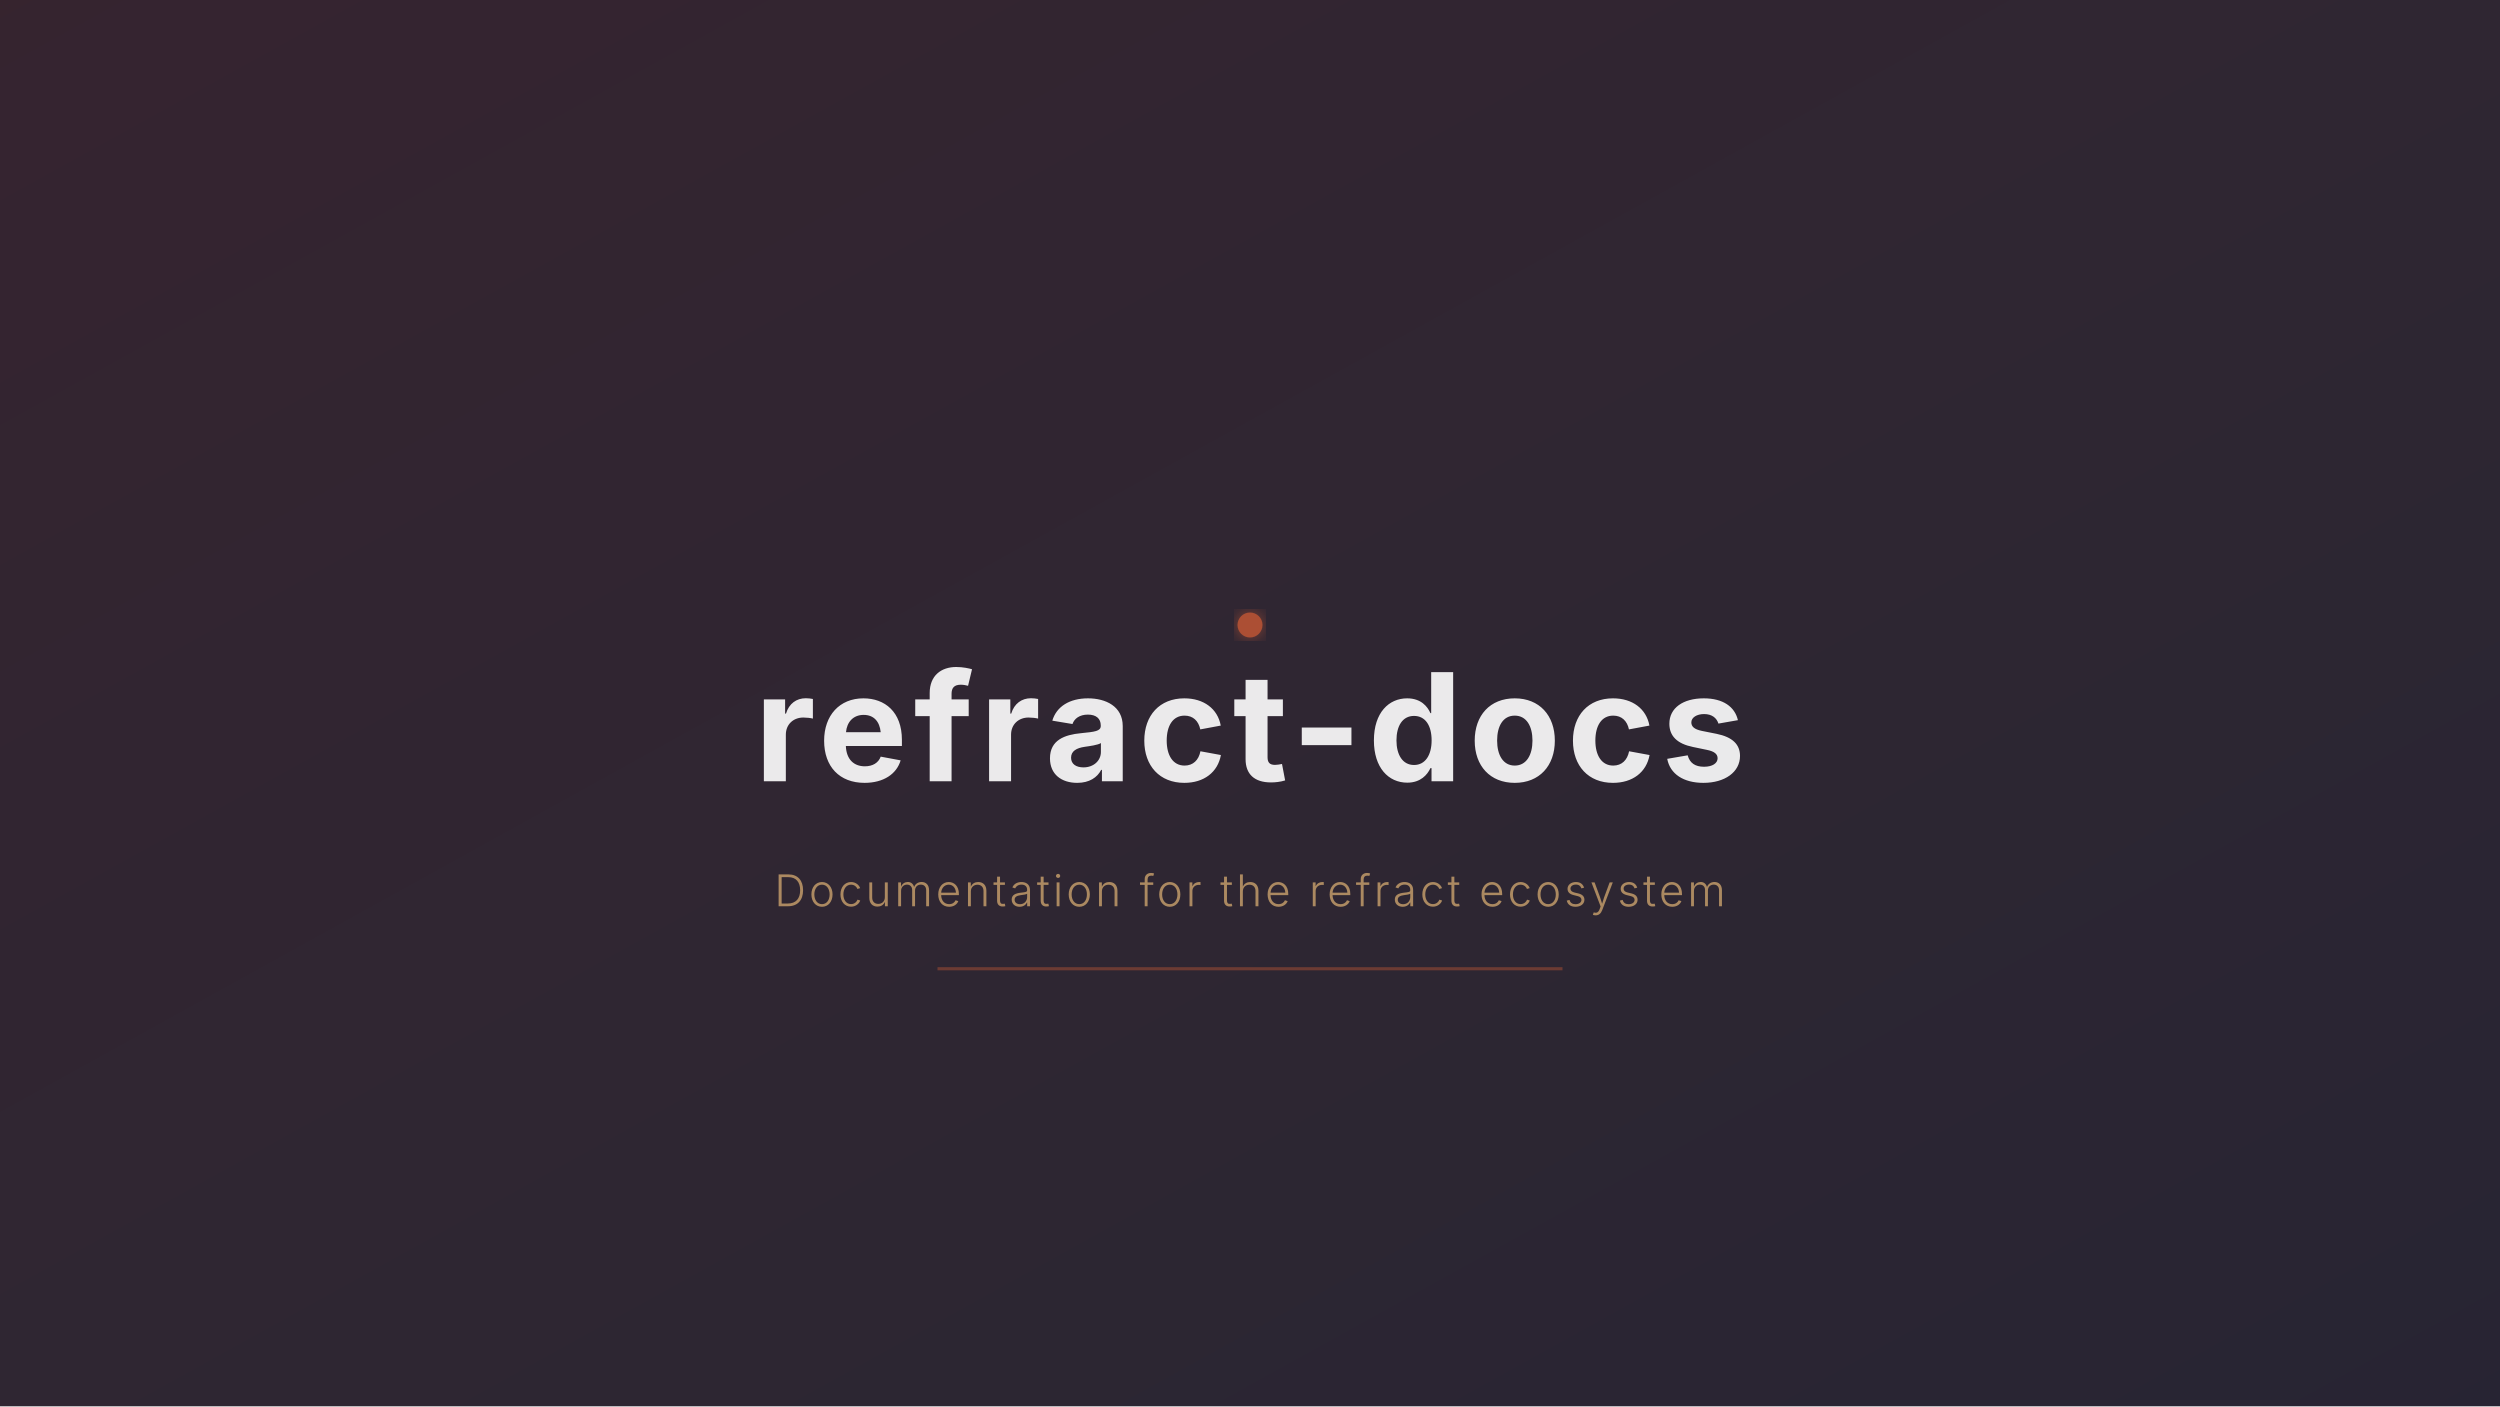
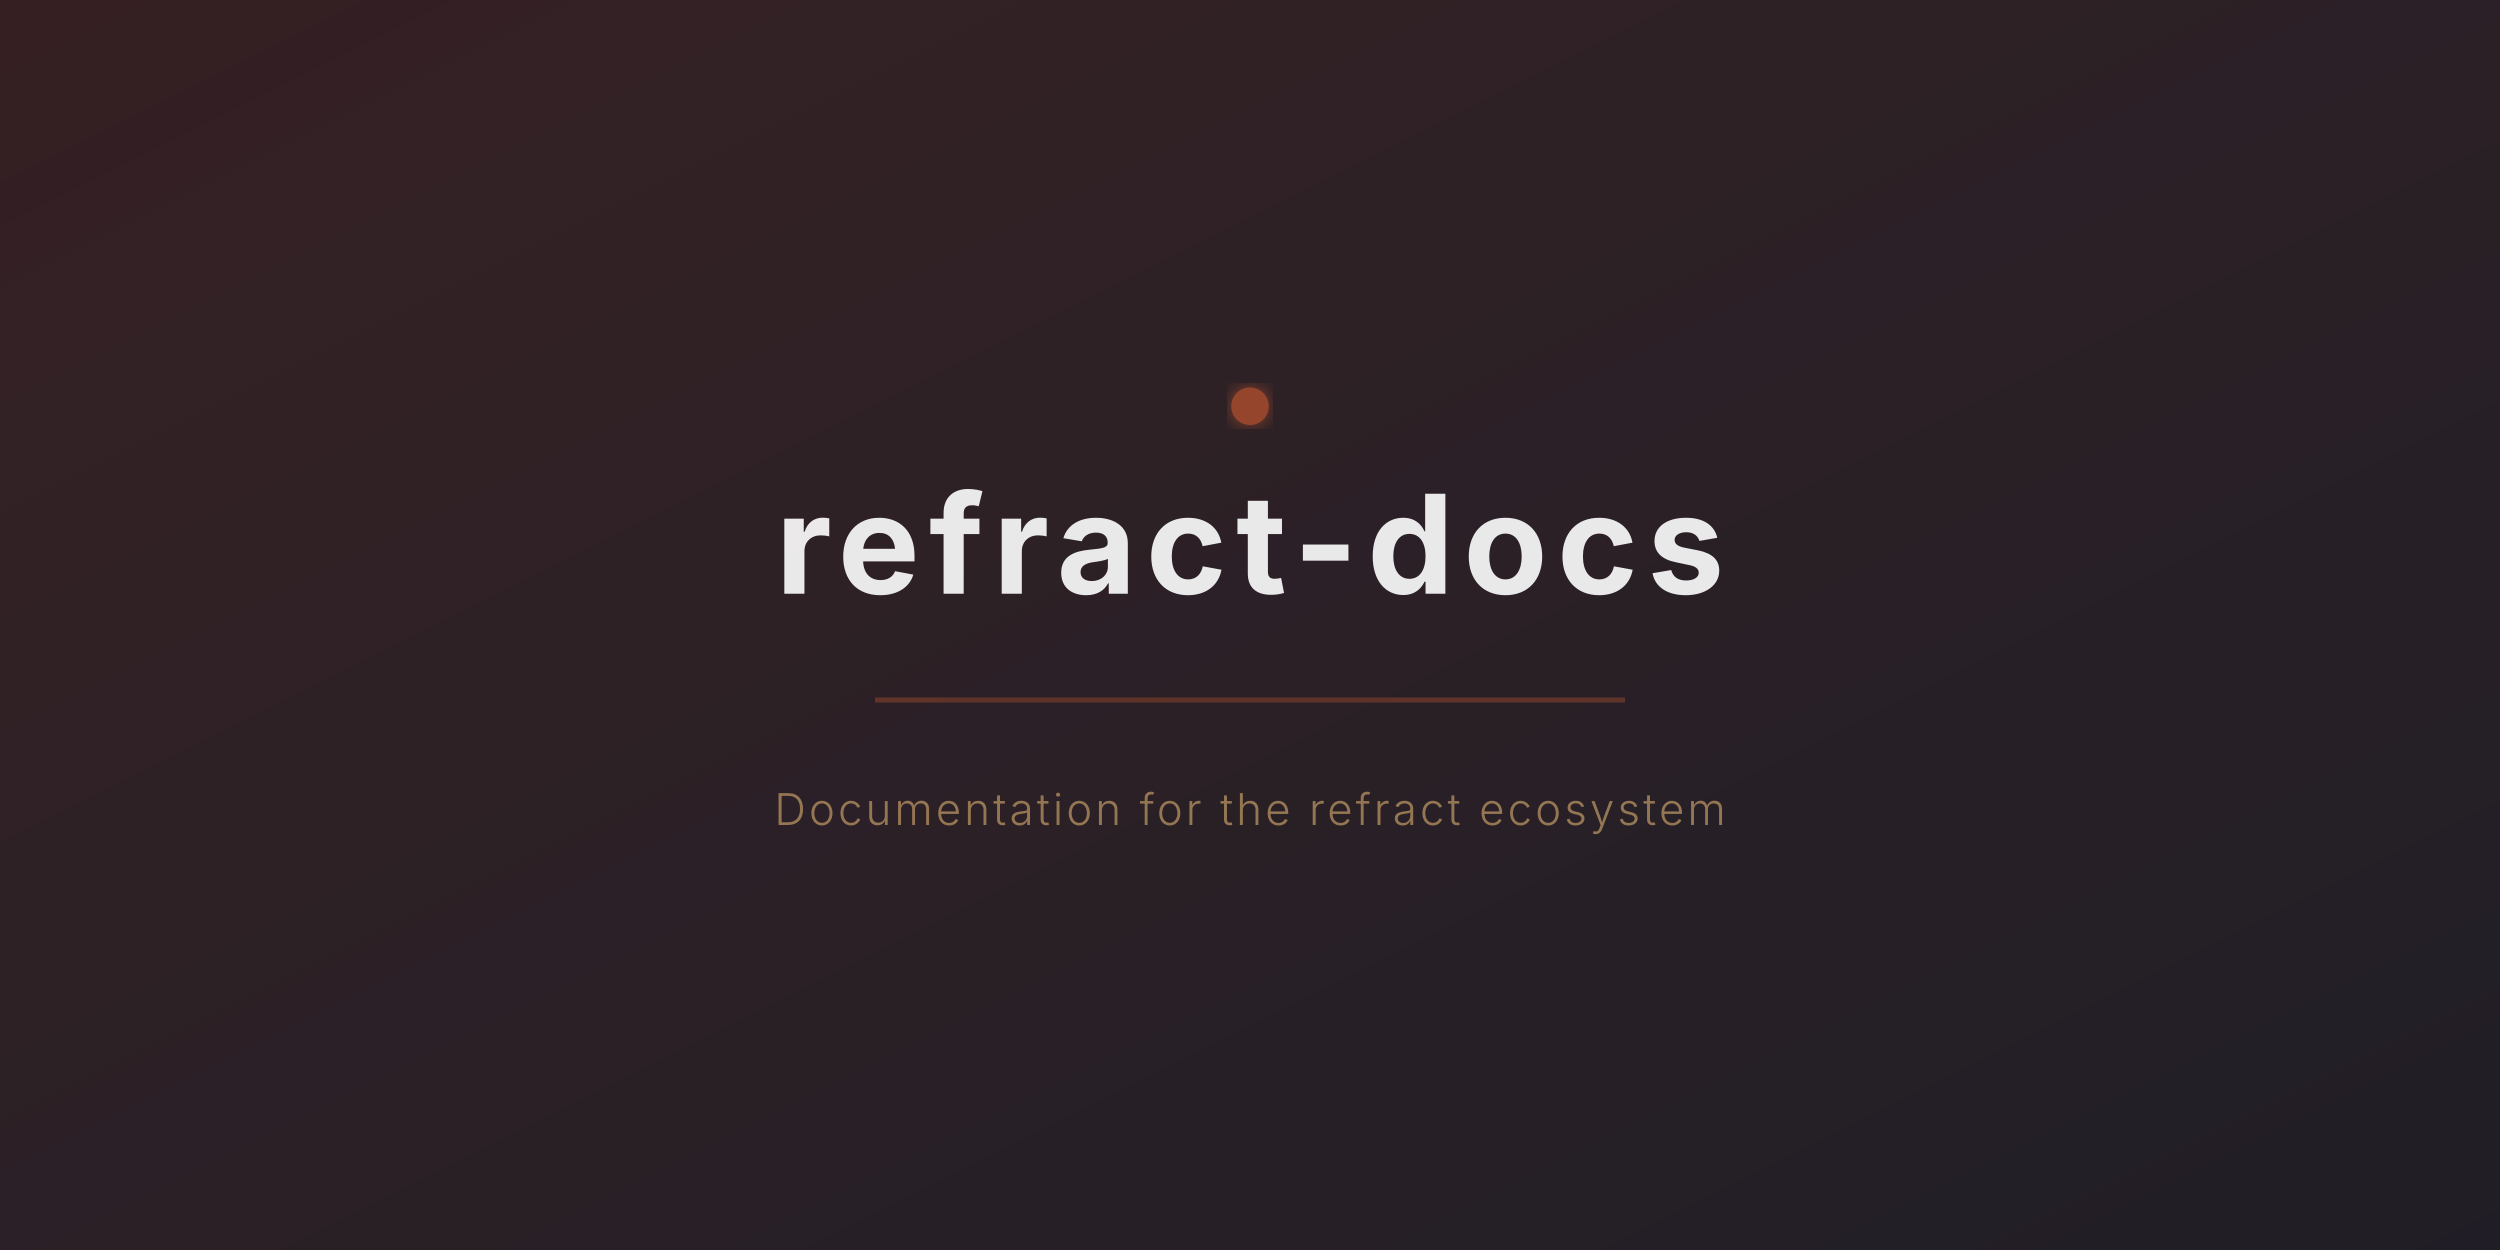
- <svg xmlns="http://www.w3.org/2000/svg" viewBox="0 0 800 450" width="800" height="450">
+ <svg xmlns="http://www.w3.org/2000/svg" viewBox="0 0 400 200" width="400" height="200">
  <defs>
    <linearGradient id="bg" x1="0" y1="0" x2="1" y2="1">
-       <stop offset="0%" stop-color="#FF6B35" stop-opacity="0.12" />
+       <stop offset="0%" stop-color="#FF6B35" stop-opacity="0.15" />
      <stop offset="100%" stop-color="#FFCC80" stop-opacity="0.06" />
    </linearGradient>
    <filter id="glow">
-       <feGaussianBlur stdDeviation="3" result="blur" />
+       <feGaussianBlur stdDeviation="1.5" result="blur" />
      <feMerge>
        <feMergeNode in="blur" />
        <feMergeNode in="SourceGraphic" />
      </feMerge>
    </filter>
  </defs>
-   <rect width="100%" height="100%" fill="#1a1a2e" />
+   <rect width="100%" height="100%" fill="#121220" />
  <rect width="100%" height="100%" fill="url(#bg)" />
-   <circle cx="400" cy="200" r="4" fill="#FF6B35" filter="url(#glow)" opacity="0.6" />
-   <text x="400" y="250" font-family="system-ui, -apple-system, sans-serif" font-size="48" font-weight="700" fill="white" text-anchor="middle" letter-spacing="2" opacity="0.9">refract-docs</text>
-   <text x="400" y="290" font-family="system-ui, -apple-system, sans-serif" font-size="14" font-weight="300" fill="#FFCC80" text-anchor="middle" opacity="0.6" letter-spacing="1">Documentation for the refract ecosystem</text>
-   <line x1="300" y1="310" x2="500" y2="310" stroke="#FF6B35" stroke-width="1" opacity="0.3" />
+   <circle cx="200" cy="65" r="3" fill="#FF6B35" filter="url(#glow)" opacity="0.5" />
+   <text x="200" y="95" font-family="system-ui, -apple-system, sans-serif" font-size="22" font-weight="700" fill="white" text-anchor="middle" letter-spacing="1.5" opacity="0.9">refract-docs</text>
+   <line x1="140" y1="112" x2="260" y2="112" stroke="#FF6B35" stroke-width="0.8" opacity="0.25" />
+   <text x="200" y="132" font-family="system-ui, -apple-system, sans-serif" font-size="7" font-weight="300" fill="#FFCC80" text-anchor="middle" opacity="0.5" letter-spacing="0.5">Documentation for the refract ecosystem</text>
</svg>
